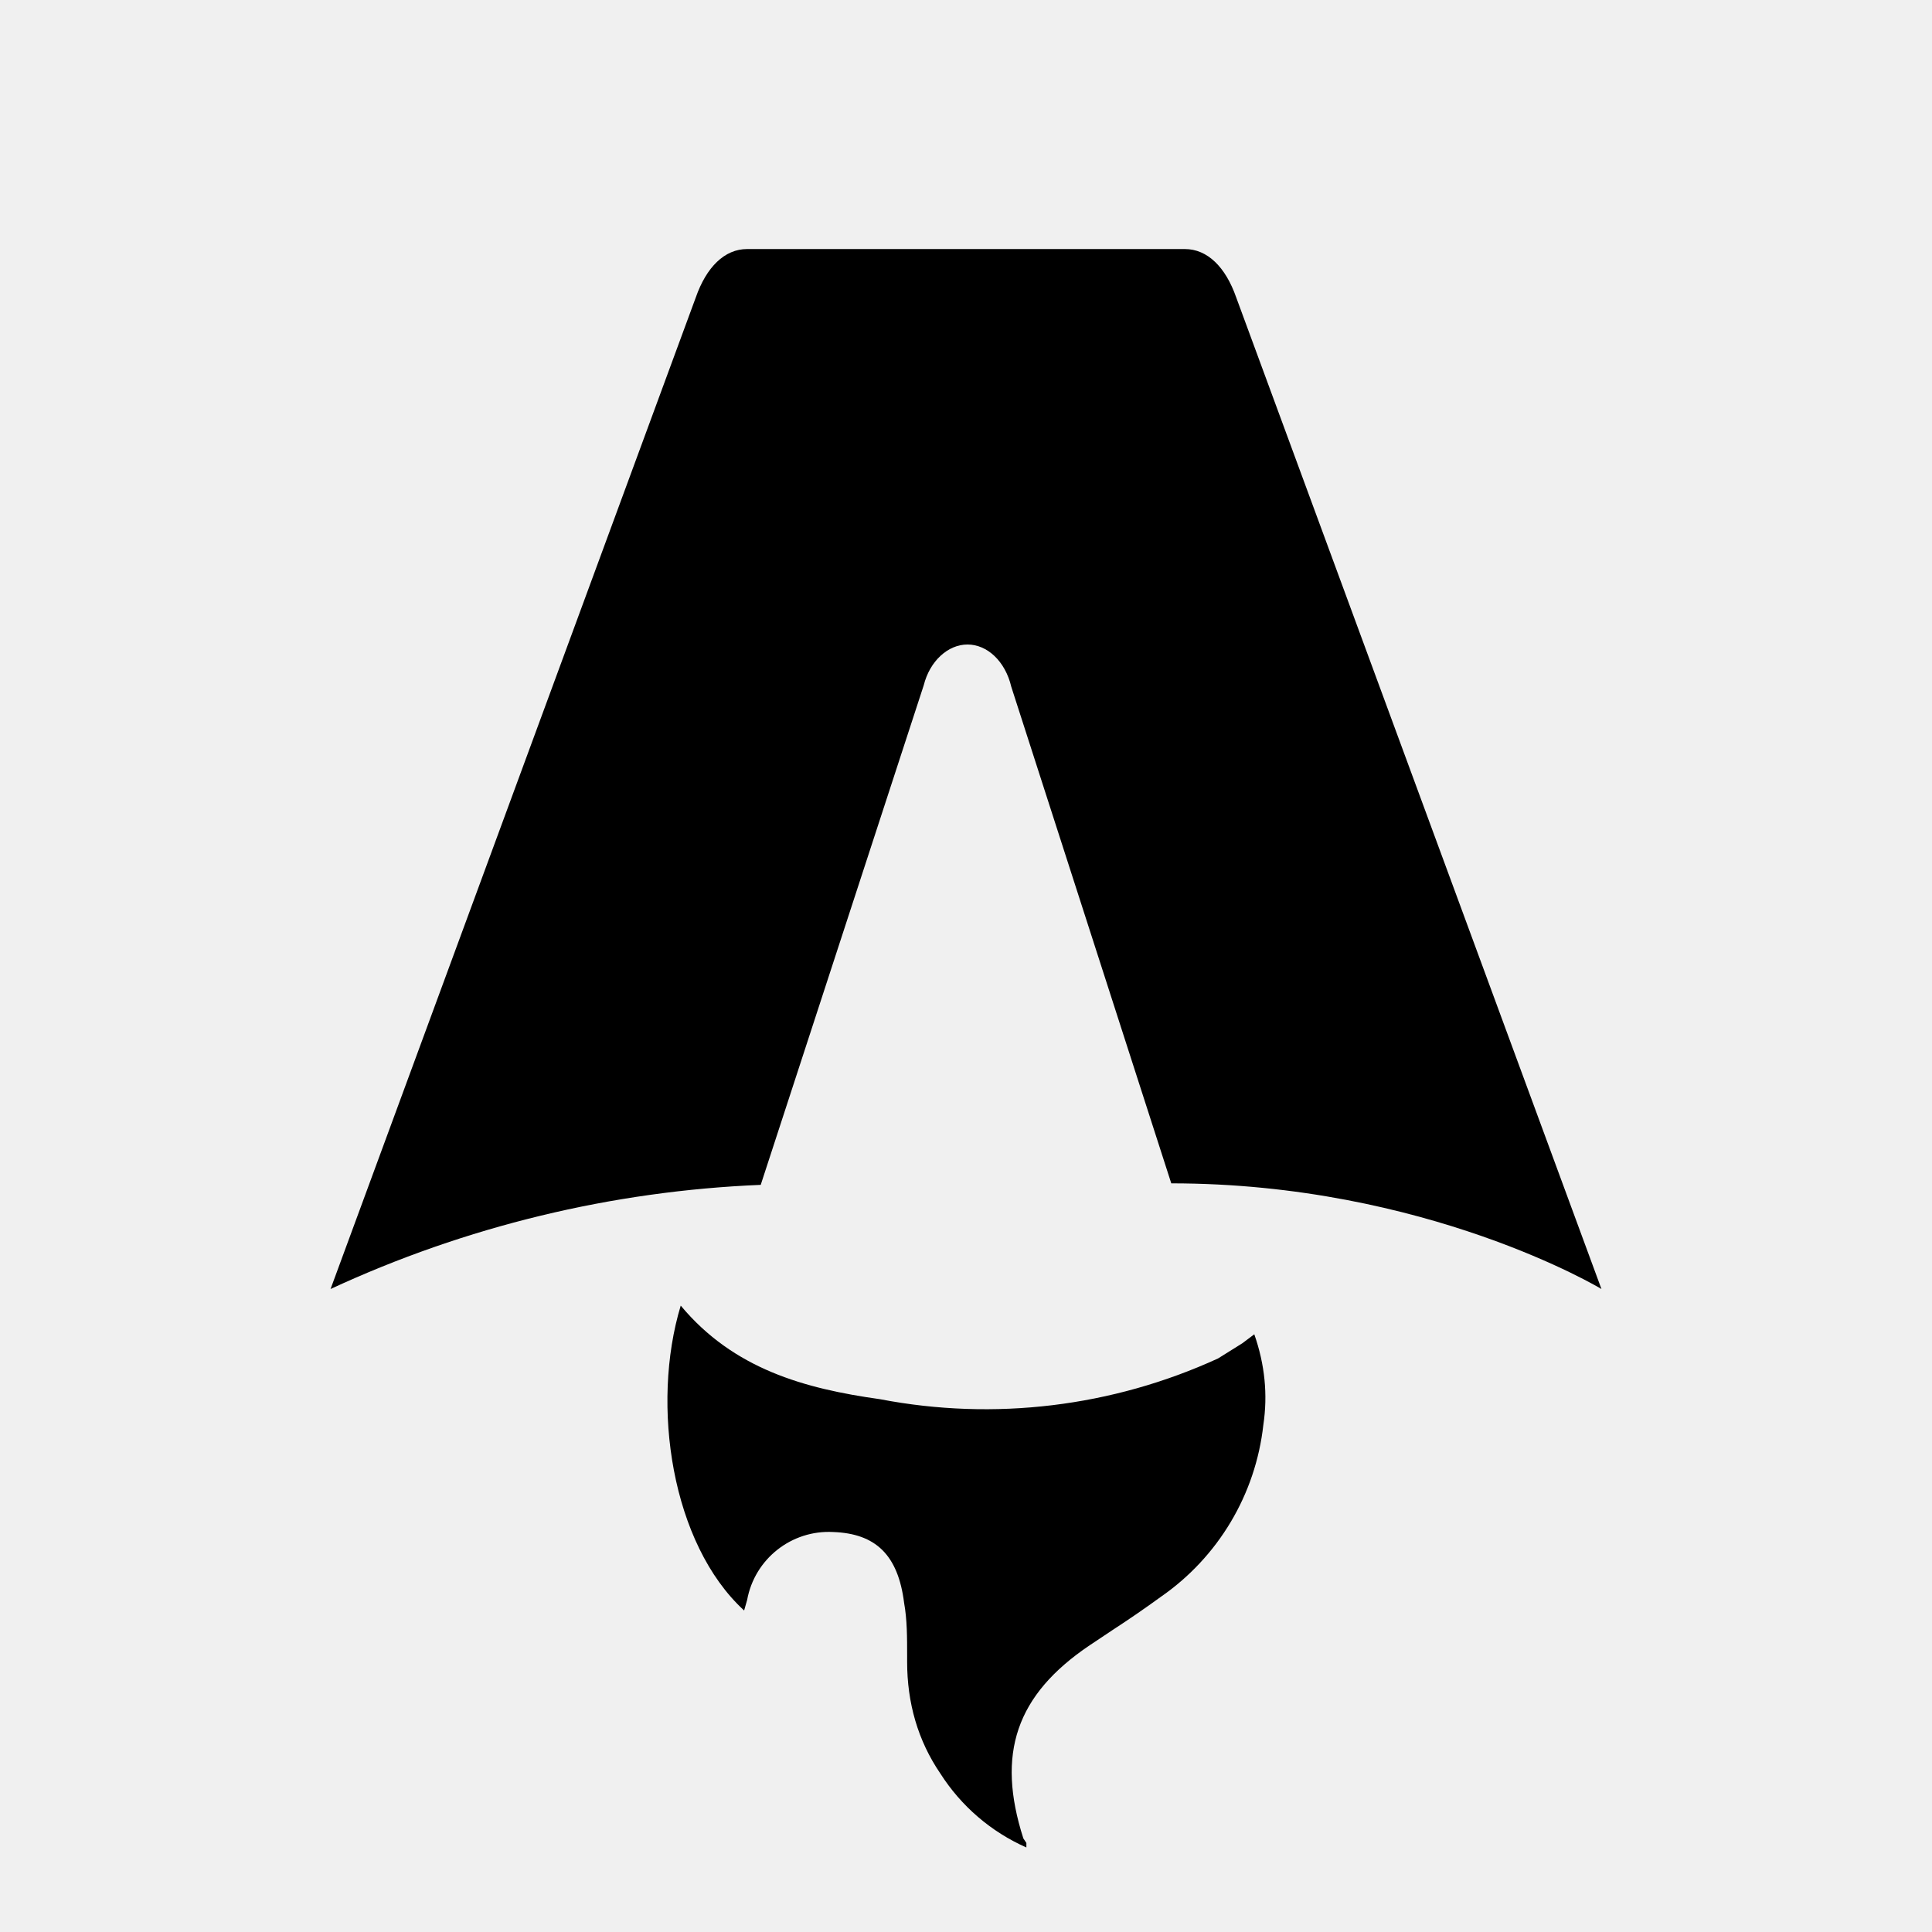
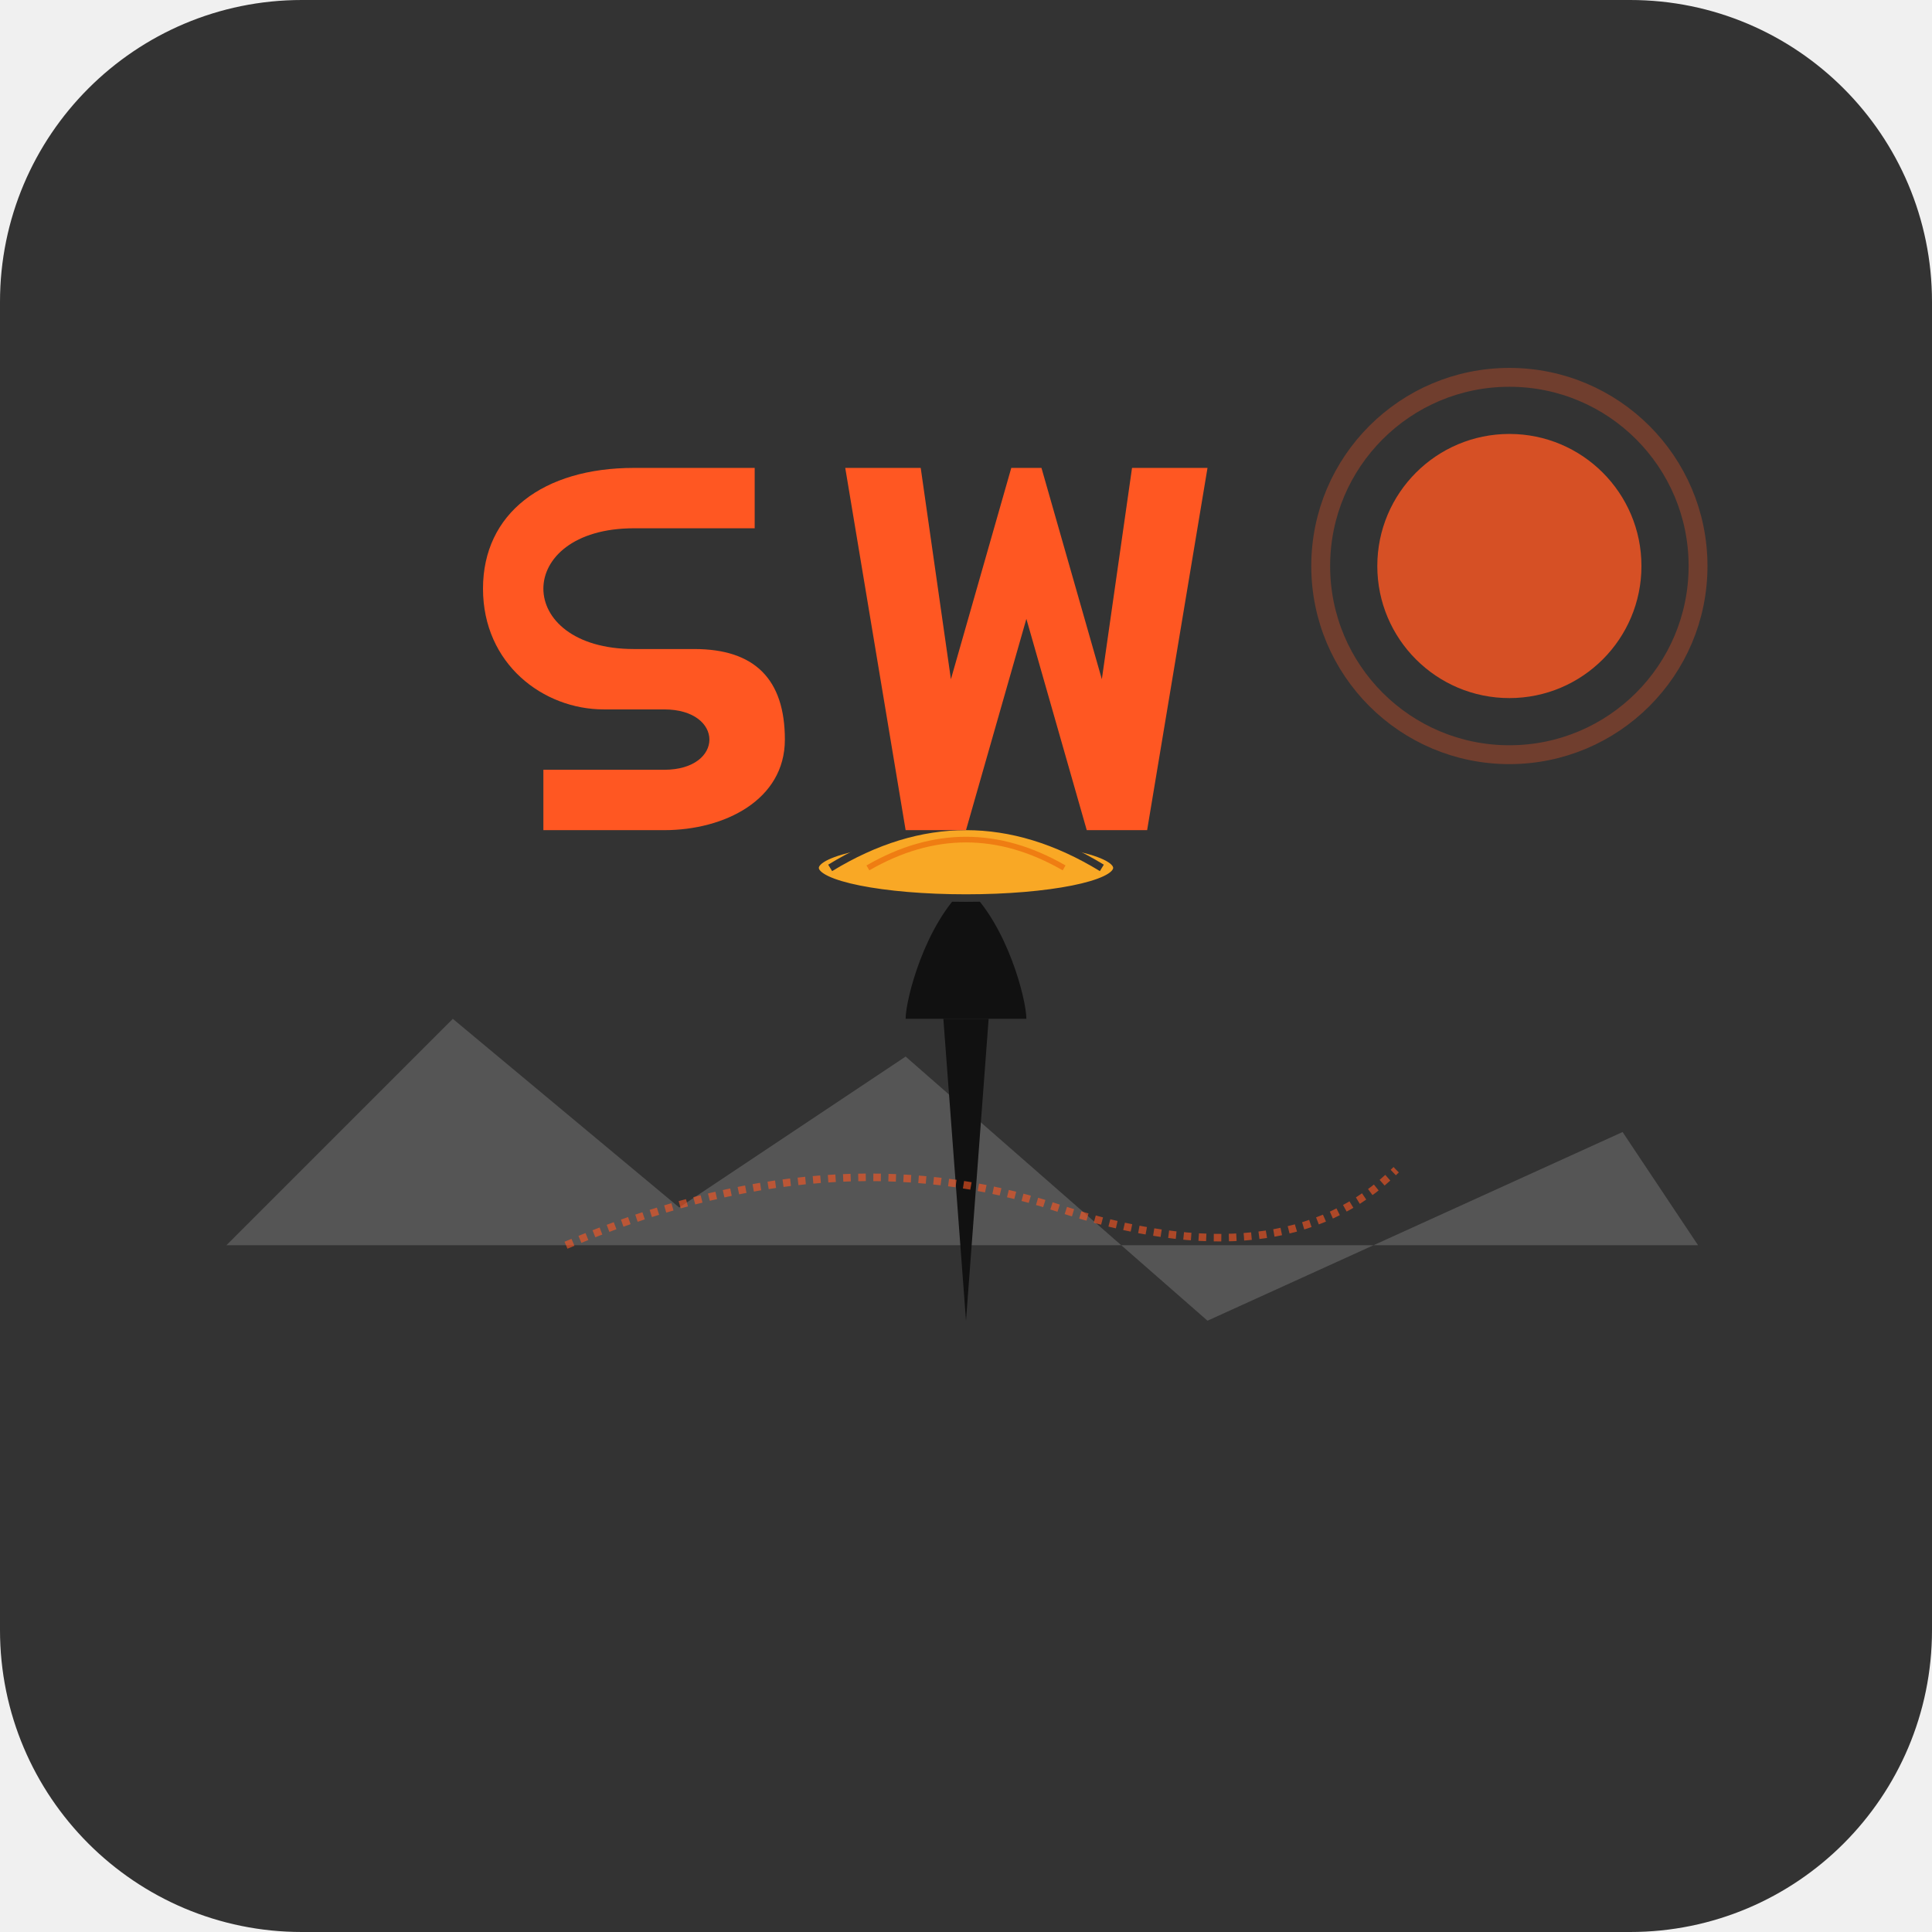
- <svg xmlns="http://www.w3.org/2000/svg" fill="none" viewBox="0 0 128 128">
-   <path d="M50.4 78.5a75.1 75.1 0 0 0-28.5 6.9l24.2-65.7c.7-2 1.9-3.2 3.4-3.2h29c1.5 0 2.7 1.2 3.4 3.2l24.2 65.7s-11.6-7-28.5-7L67 45.5c-.4-1.7-1.6-2.8-2.9-2.8-1.3 0-2.5 1.1-2.9 2.7L50.4 78.5Zm-1.1 28.2Zm-4.2-20.2c-2 6.6-.6 15.8 4.2 20.2a17.5 17.5 0 0 1 .2-.7 5.5 5.5 0 0 1 5.7-4.5c2.8.1 4.3 1.5 4.7 4.7.2 1.1.2 2.3.2 3.5v.4c0 2.7.7 5.2 2.2 7.4a13 13 0 0 0 5.7 4.9v-.3l-.2-.3c-1.8-5.6-.5-9.5 4.4-12.8l1.5-1a73 73 0 0 0 3.2-2.2 16 16 0 0 0 6.8-11.4c.3-2 .1-4-.6-6l-.8.6-1.6 1a37 37 0 0 1-22.4 2.7c-5-.7-9.7-2-13.2-6.2Z" />
-   <style>
-         path { fill: #000; }
-         @media (prefers-color-scheme: dark) {
-             path { fill: #FFF; }
-         }
-     </style>
+ <svg xmlns="http://www.w3.org/2000/svg" viewBox="0 0 512 512" width="512" height="512">
+   <rect width="512" height="512" fill="#333333" rx="80" ry="80" />
+   <path d="M60,330 L120,270 L180,320 L240,280 L320,350 L430,300 L450,330 L60,330 Z" fill="#555555" />
+   <path d="M256,350 L250,270 L262,270 L256,350" fill="#111111" />
+   <path d="M240,270 C240,265 245,245 256,235 C267,245 272,265 272,270 L240,270" fill="#111111" />
+   <ellipse cx="256" cy="230" rx="40" ry="8" fill="#F9A825" stroke="#333333" stroke-width="2" />
+   <path d="M220,230 Q256,208 292,230" fill="#F9A825" stroke="#333333" stroke-width="2" />
+   <path d="M230,230 Q256,215 282,230" fill="none" stroke="#E65100" stroke-width="1.5" opacity="0.5" />
+   <circle cx="400" cy="150" r="35" fill="#FF5722" opacity="0.8" />
+   <circle cx="400" cy="150" r="50" fill="none" stroke="#FF5722" stroke-width="5" opacity="0.3" />
+   <g transform="translate(160, 140) scale(0.8)">
+     <path d="M10,0 C-10,0 -20,10 -20,20 C-20,30 -10,40 10,40 L30,40 C50,40 60,50 60,70 C60,90 40,100 20,100 L-20,100 L-20,80 L20,80 C30,80 35,75 35,70 C35,65 30,60 20,60 L0,60 C-20,60 -40,45 -40,20 C-40,-5 -20,-20 10,-20 L50,-20 L50,0 L10,0 Z" fill="#FF5722" />
+     <path d="M80,-20 L100,100 L120,100 L140,30 L160,100 L180,100 L200,-20 L175,-20 L165,50 L145,-20 L135,-20 L115,50 L105,-20 Z" fill="#FF5722" />
+   </g>
+   <path d="M150,330 Q220,300 280,320 T370,310" fill="none" stroke="#FF5722" stroke-width="2" stroke-dasharray="2,2" opacity="0.6" />
</svg>
